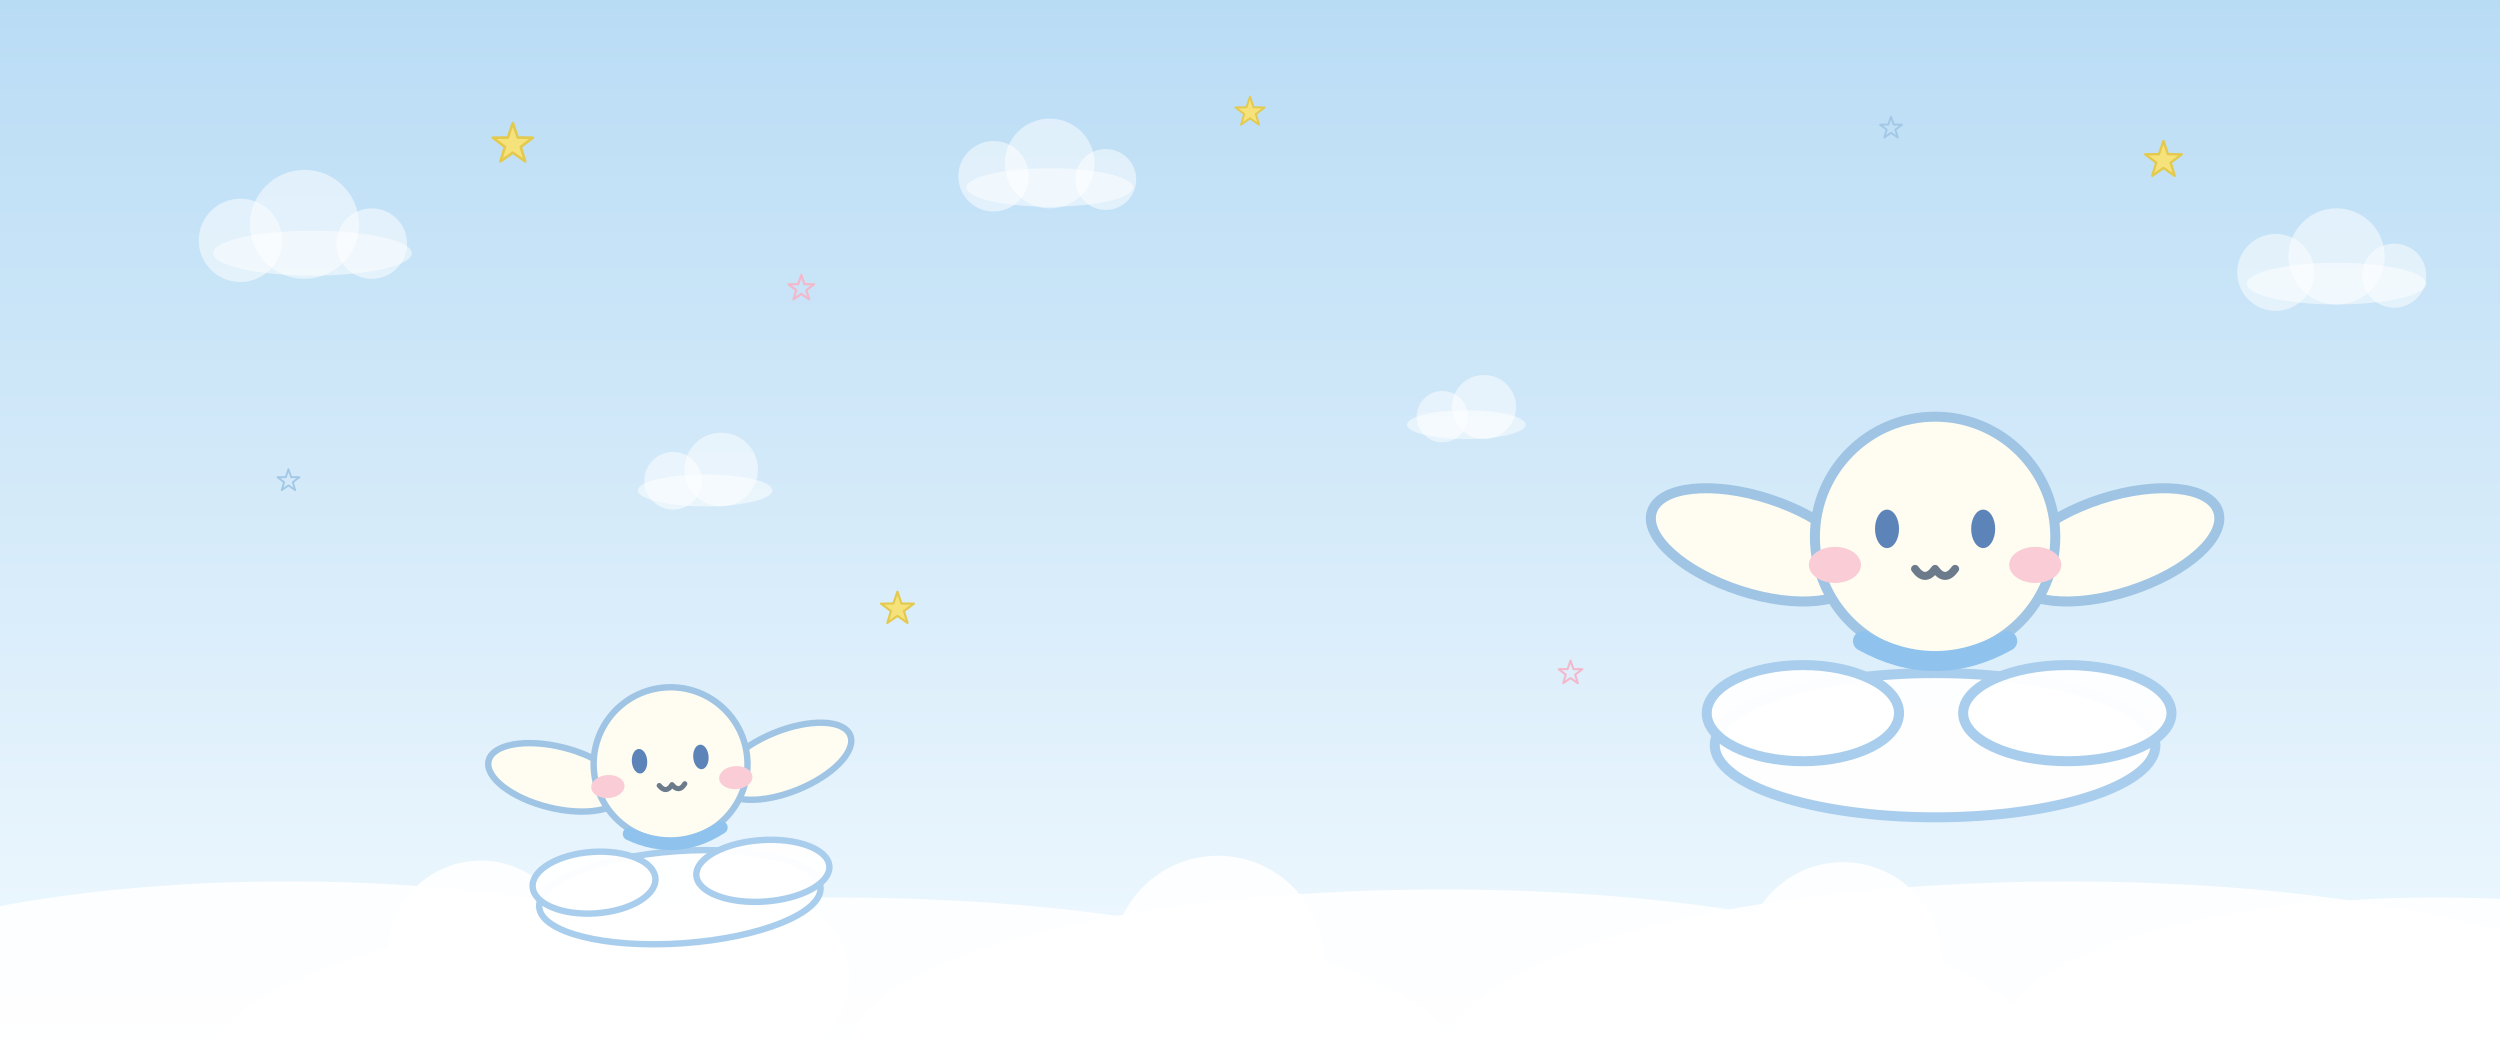
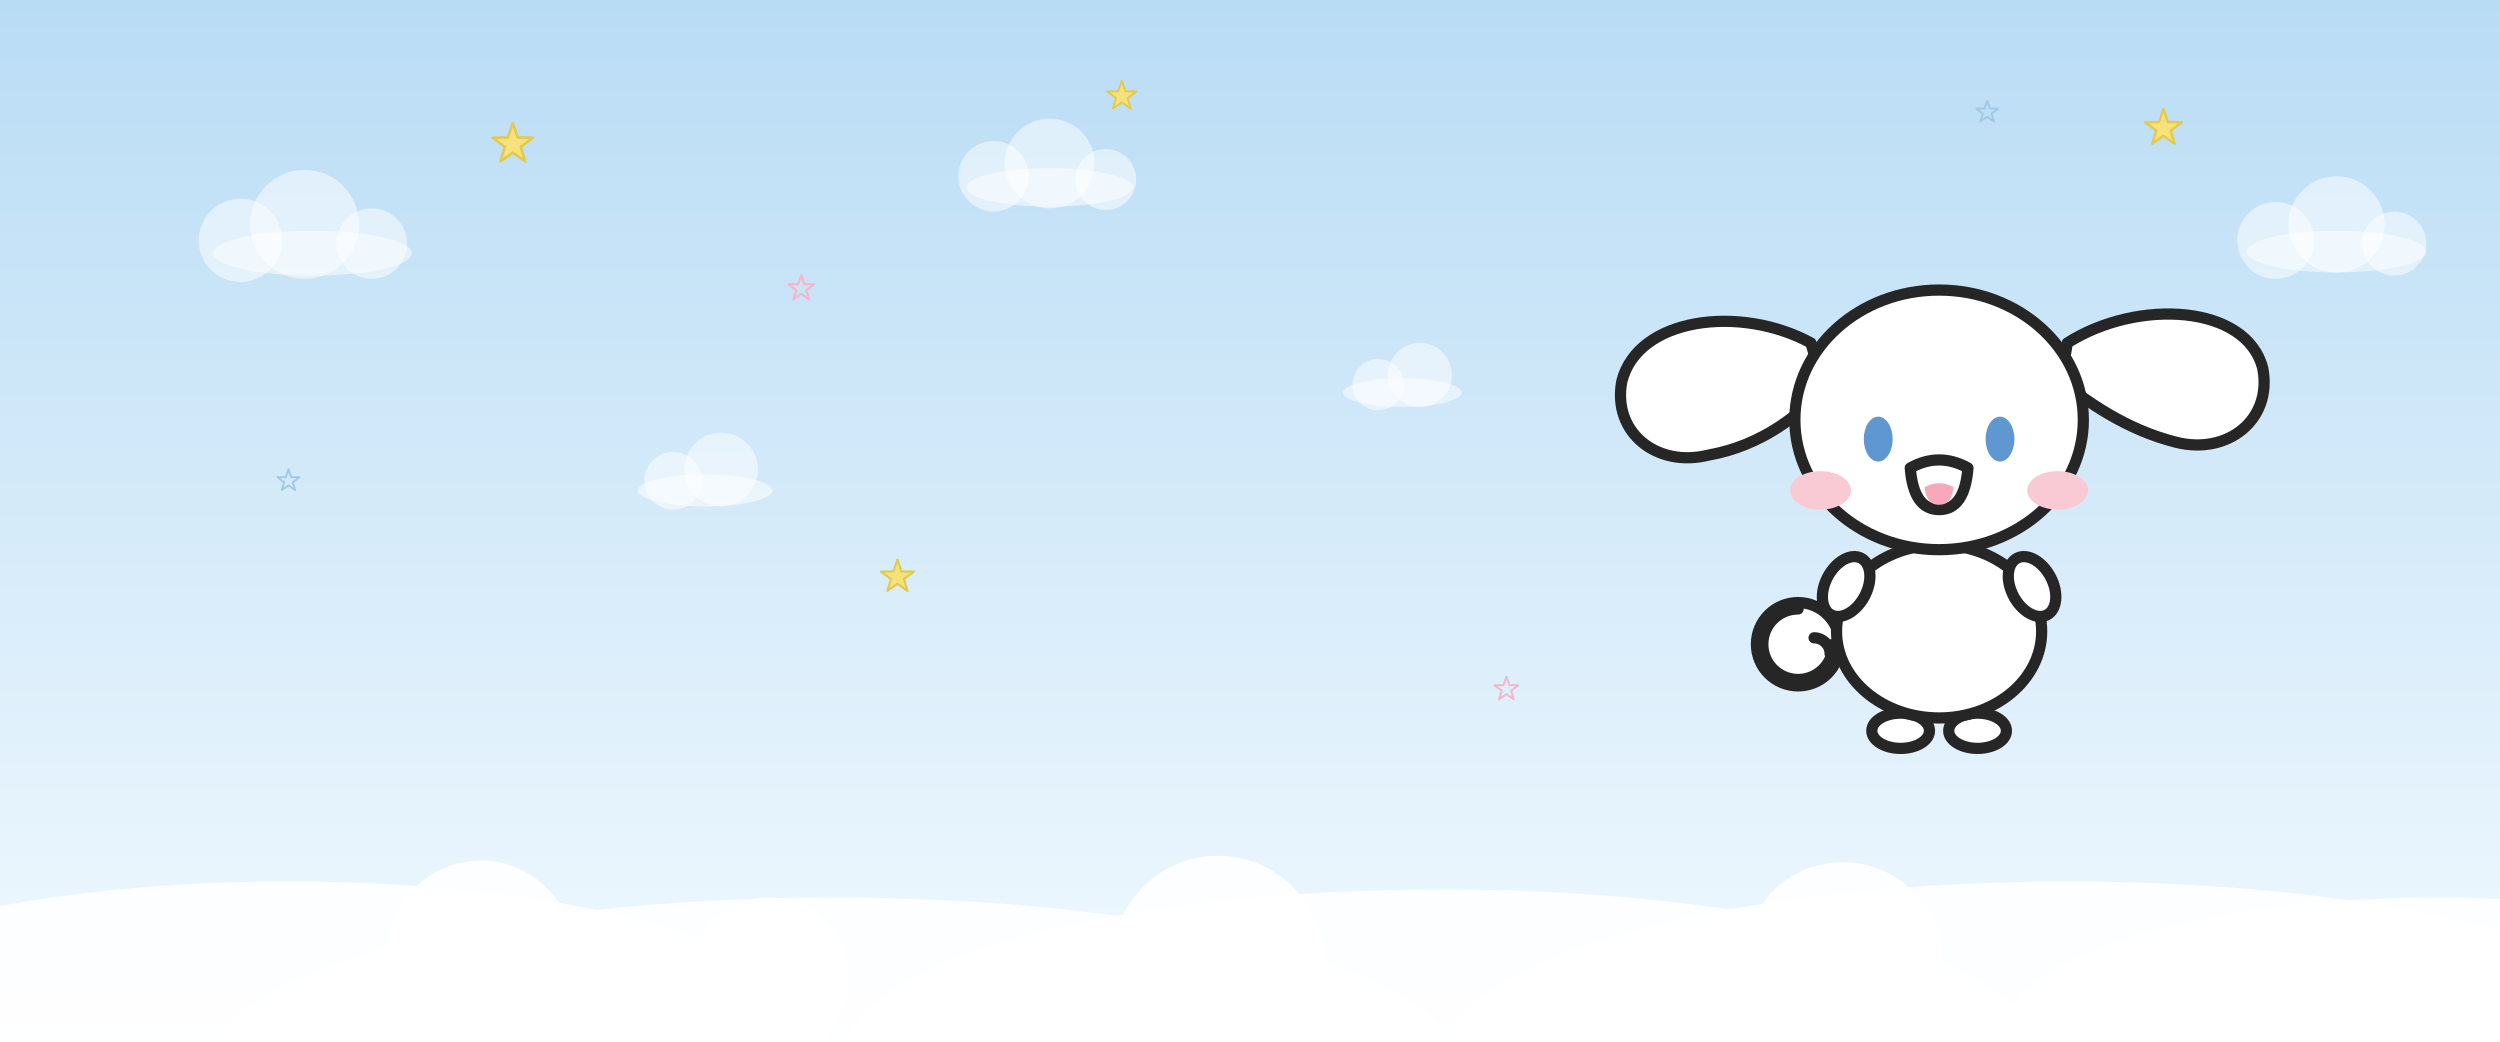
<svg xmlns="http://www.w3.org/2000/svg" viewBox="0 0 1560 650">
  <defs>
    <linearGradient id="sky" x1="0" y1="0" x2="0" y2="1">
      <stop offset="0" stop-color="#b9dcf5" />
      <stop offset="0.55" stop-color="#d8ecfa" />
      <stop offset="1" stop-color="#f2faff" />
    </linearGradient>
-     <g id="pup" stroke-linejoin="round" stroke-linecap="round">
-       <g fill="#ffffff" fill-opacity="0.95" stroke="#a9cdec" stroke-width="2.5">
-         <ellipse cx="75" cy="100" rx="55" ry="18" />
-         <ellipse cx="42" cy="92" rx="24" ry="12" />
-         <ellipse cx="108" cy="92" rx="26" ry="12" />
-       </g>
-       <ellipse cx="30" cy="50" rx="27" ry="12" fill="#fffdf1" stroke="#9fc4e4" stroke-width="2.5" transform="rotate(18 30 50)" />
-       <ellipse cx="120" cy="50" rx="27" ry="12" fill="#fffdf1" stroke="#9fc4e4" stroke-width="2.5" transform="rotate(-18 120 50)" />
-       <circle cx="75" cy="48" r="30" fill="#fffdf1" stroke="#9fc4e4" stroke-width="2.5" />
-       <ellipse cx="63" cy="46" rx="3" ry="4.8" fill="#5d84b8" />
-       <ellipse cx="87" cy="46" rx="3" ry="4.8" fill="#5d84b8" />
-       <path d="M70 56 q2.5 3.5 5 0 q2.5 3.5 5 0" stroke="#6b7b8c" stroke-width="2" fill="none" />
-       <ellipse cx="50" cy="55" rx="6.5" ry="4.5" fill="#f9ccd6" />
-       <ellipse cx="100" cy="55" rx="6.5" ry="4.5" fill="#f9ccd6" />
-       <path d="M57 74 q18 10 36 0" stroke="#8fc3ee" stroke-width="5" fill="none" />
+     <path id="star5" d="M0 -12 L2.8 -3.8 L11.4 -3.7 L4.5 1.5 L7 9.7 L0 4.8 L-7 9.7 L-4.5 1.5 L-11.4 -3.7 L-2.8 -3.8 Z" />
+     <g id="pup" stroke="#262626" stroke-width="3.5" stroke-linejoin="round" stroke-linecap="round">
+       <path d="M60 32 C38 20 6 24 1 44 C-2 60 12 71 28 67 C45 64 57 54 64 46 Z" fill="#ffffff" />
+       <path d="M140 32 C162 18 196 20 201 40 C204 56 190 67 174 63 C158 59 146 50 138 44 Z" fill="#ffffff" />
+       <circle cx="56" cy="126" r="13" fill="#ffffff" />
+       <path d="M56 115 a11 11 0 1 0 11 11" fill="none" />
+       <path d="M61 124 a5 5 0 0 1 5 5" fill="none" />
+       <ellipse cx="88" cy="153" rx="9" ry="5.5" fill="#ffffff" />
+       <ellipse cx="112" cy="153" rx="9" ry="5.5" fill="#ffffff" />
+       <ellipse cx="100" cy="122" rx="32" ry="27" fill="#ffffff" />
+       <ellipse cx="71" cy="108" rx="6.5" ry="10" fill="#ffffff" transform="rotate(28 71 108)" />
+       <ellipse cx="129" cy="108" rx="6.5" ry="10" fill="#ffffff" transform="rotate(-28 129 108)" />
+       <ellipse cx="100" cy="56" rx="45" ry="40.5" fill="#ffffff" />
+       <ellipse cx="81" cy="62" rx="4.5" ry="7" fill="#5f97d0" stroke="none" />
+       <ellipse cx="119" cy="62" rx="4.5" ry="7" fill="#5f97d0" stroke="none" />
+       <ellipse cx="63" cy="78" rx="9.5" ry="6" fill="#f9c9d4" stroke="none" />
+       <ellipse cx="137" cy="78" rx="9.5" ry="6" fill="#f9c9d4" stroke="none" />
+       <path d="M91 71 Q100 66 109 71 Q108 84 100 84 Q92 84 91 71 Z" fill="#ffffff" />
+       <path d="M95.5 77 Q100 74.5 104.5 77 Q104 82.5 100 82.5 Q96 82.5 95.5 77 Z" fill="#f8a8bb" stroke="none" />
    </g>
-     <path id="star5" d="M0 -12 L2.8 -3.8 L11.4 -3.7 L4.5 1.5 L7 9.7 L0 4.8 L-7 9.7 L-4.5 1.5 L-11.4 -3.7 L-2.8 -3.8 Z" />
  </defs>
  <rect width="1560" height="650" fill="url(#sky)" />
  <g fill="#ffffff" fill-opacity="0.5">
    <g>
      <circle cx="150" cy="150" r="26" />
      <circle cx="190" cy="140" r="34" />
      <circle cx="232" cy="152" r="22" />
      <ellipse cx="195" cy="158" rx="62" ry="14" />
    </g>
    <g>
      <circle cx="620" cy="110" r="22" />
      <circle cx="655" cy="102" r="28" />
      <circle cx="690" cy="112" r="19" />
      <ellipse cx="655" cy="117" rx="52" ry="12" />
    </g>
    <g>
-       <circle cx="1420" cy="170" r="24" />
-       <circle cx="1458" cy="160" r="30" />
-       <circle cx="1494" cy="172" r="20" />
-       <ellipse cx="1458" cy="177" rx="56" ry="13" />
+       <circle cx="1420" cy="150" r="24" />
+       <circle cx="1458" cy="140" r="30" />
+       <circle cx="1494" cy="152" r="20" />
+       <ellipse cx="1458" cy="157" rx="56" ry="13" />
    </g>
    <g>
      <circle cx="420" cy="300" r="18" />
      <circle cx="450" cy="293" r="23" />
      <ellipse cx="440" cy="306" rx="42" ry="10" />
    </g>
    <g>
-       <circle cx="900" cy="260" r="16" />
-       <circle cx="926" cy="254" r="20" />
-       <ellipse cx="915" cy="265" rx="37" ry="9" />
+       <circle cx="860" cy="240" r="16" />
+       <circle cx="886" cy="234" r="20" />
+       <ellipse cx="875" cy="245" rx="37" ry="9" />
    </g>
  </g>
  <g fill="#f6e27a" stroke="#e3c94e" stroke-width="1.5" stroke-linejoin="round">
    <use href="#star5" transform="translate(320,90) scale(1.1)" />
-     <use href="#star5" transform="translate(780,70) scale(0.8)" />
-     <use href="#star5" transform="translate(1350,100) scale(1.0)" />
-     <use href="#star5" transform="translate(560,380) scale(0.9)" />
+     <use href="#star5" transform="translate(700,60) scale(0.8)" />
+     <use href="#star5" transform="translate(1350,80) scale(1.0)" />
+     <use href="#star5" transform="translate(560,360) scale(0.9)" />
  </g>
  <g fill="none" stroke-linejoin="round">
    <use href="#star5" transform="translate(500,180) scale(0.7)" stroke="#f2b8cb" stroke-width="2" />
-     <use href="#star5" transform="translate(1180,80) scale(0.6)" stroke="#a3c8e6" stroke-width="2" />
-     <use href="#star5" transform="translate(980,420) scale(0.65)" stroke="#f2b8cb" stroke-width="2" />
+     <use href="#star5" transform="translate(1240,70) scale(0.6)" stroke="#a3c8e6" stroke-width="2" />
+     <use href="#star5" transform="translate(940,430) scale(0.65)" stroke="#f2b8cb" stroke-width="2" />
    <use href="#star5" transform="translate(180,300) scale(0.6)" stroke="#a3c8e6" stroke-width="2" />
  </g>
  <g fill="#ffffff" fill-opacity="0.9">
    <ellipse cx="180" cy="645" rx="330" ry="95" />
    <ellipse cx="520" cy="665" rx="390" ry="105" />
    <ellipse cx="900" cy="655" rx="370" ry="100" />
    <ellipse cx="1290" cy="660" rx="390" ry="110" />
    <ellipse cx="1520" cy="645" rx="270" ry="85" />
    <circle cx="300" cy="595" r="58" />
    <circle cx="480" cy="610" r="50" />
    <circle cx="760" cy="600" r="66" />
    <circle cx="1150" cy="600" r="62" />
    <circle cx="1440" cy="615" r="52" />
  </g>
-   <use href="#pup" transform="translate(1020,215) scale(2.5)" />
-   <use href="#pup" transform="translate(300,400) scale(1.6) rotate(-4 75 62)" />
+   <use href="#pup" transform="translate(1010,150) scale(2.0)" />
</svg>
